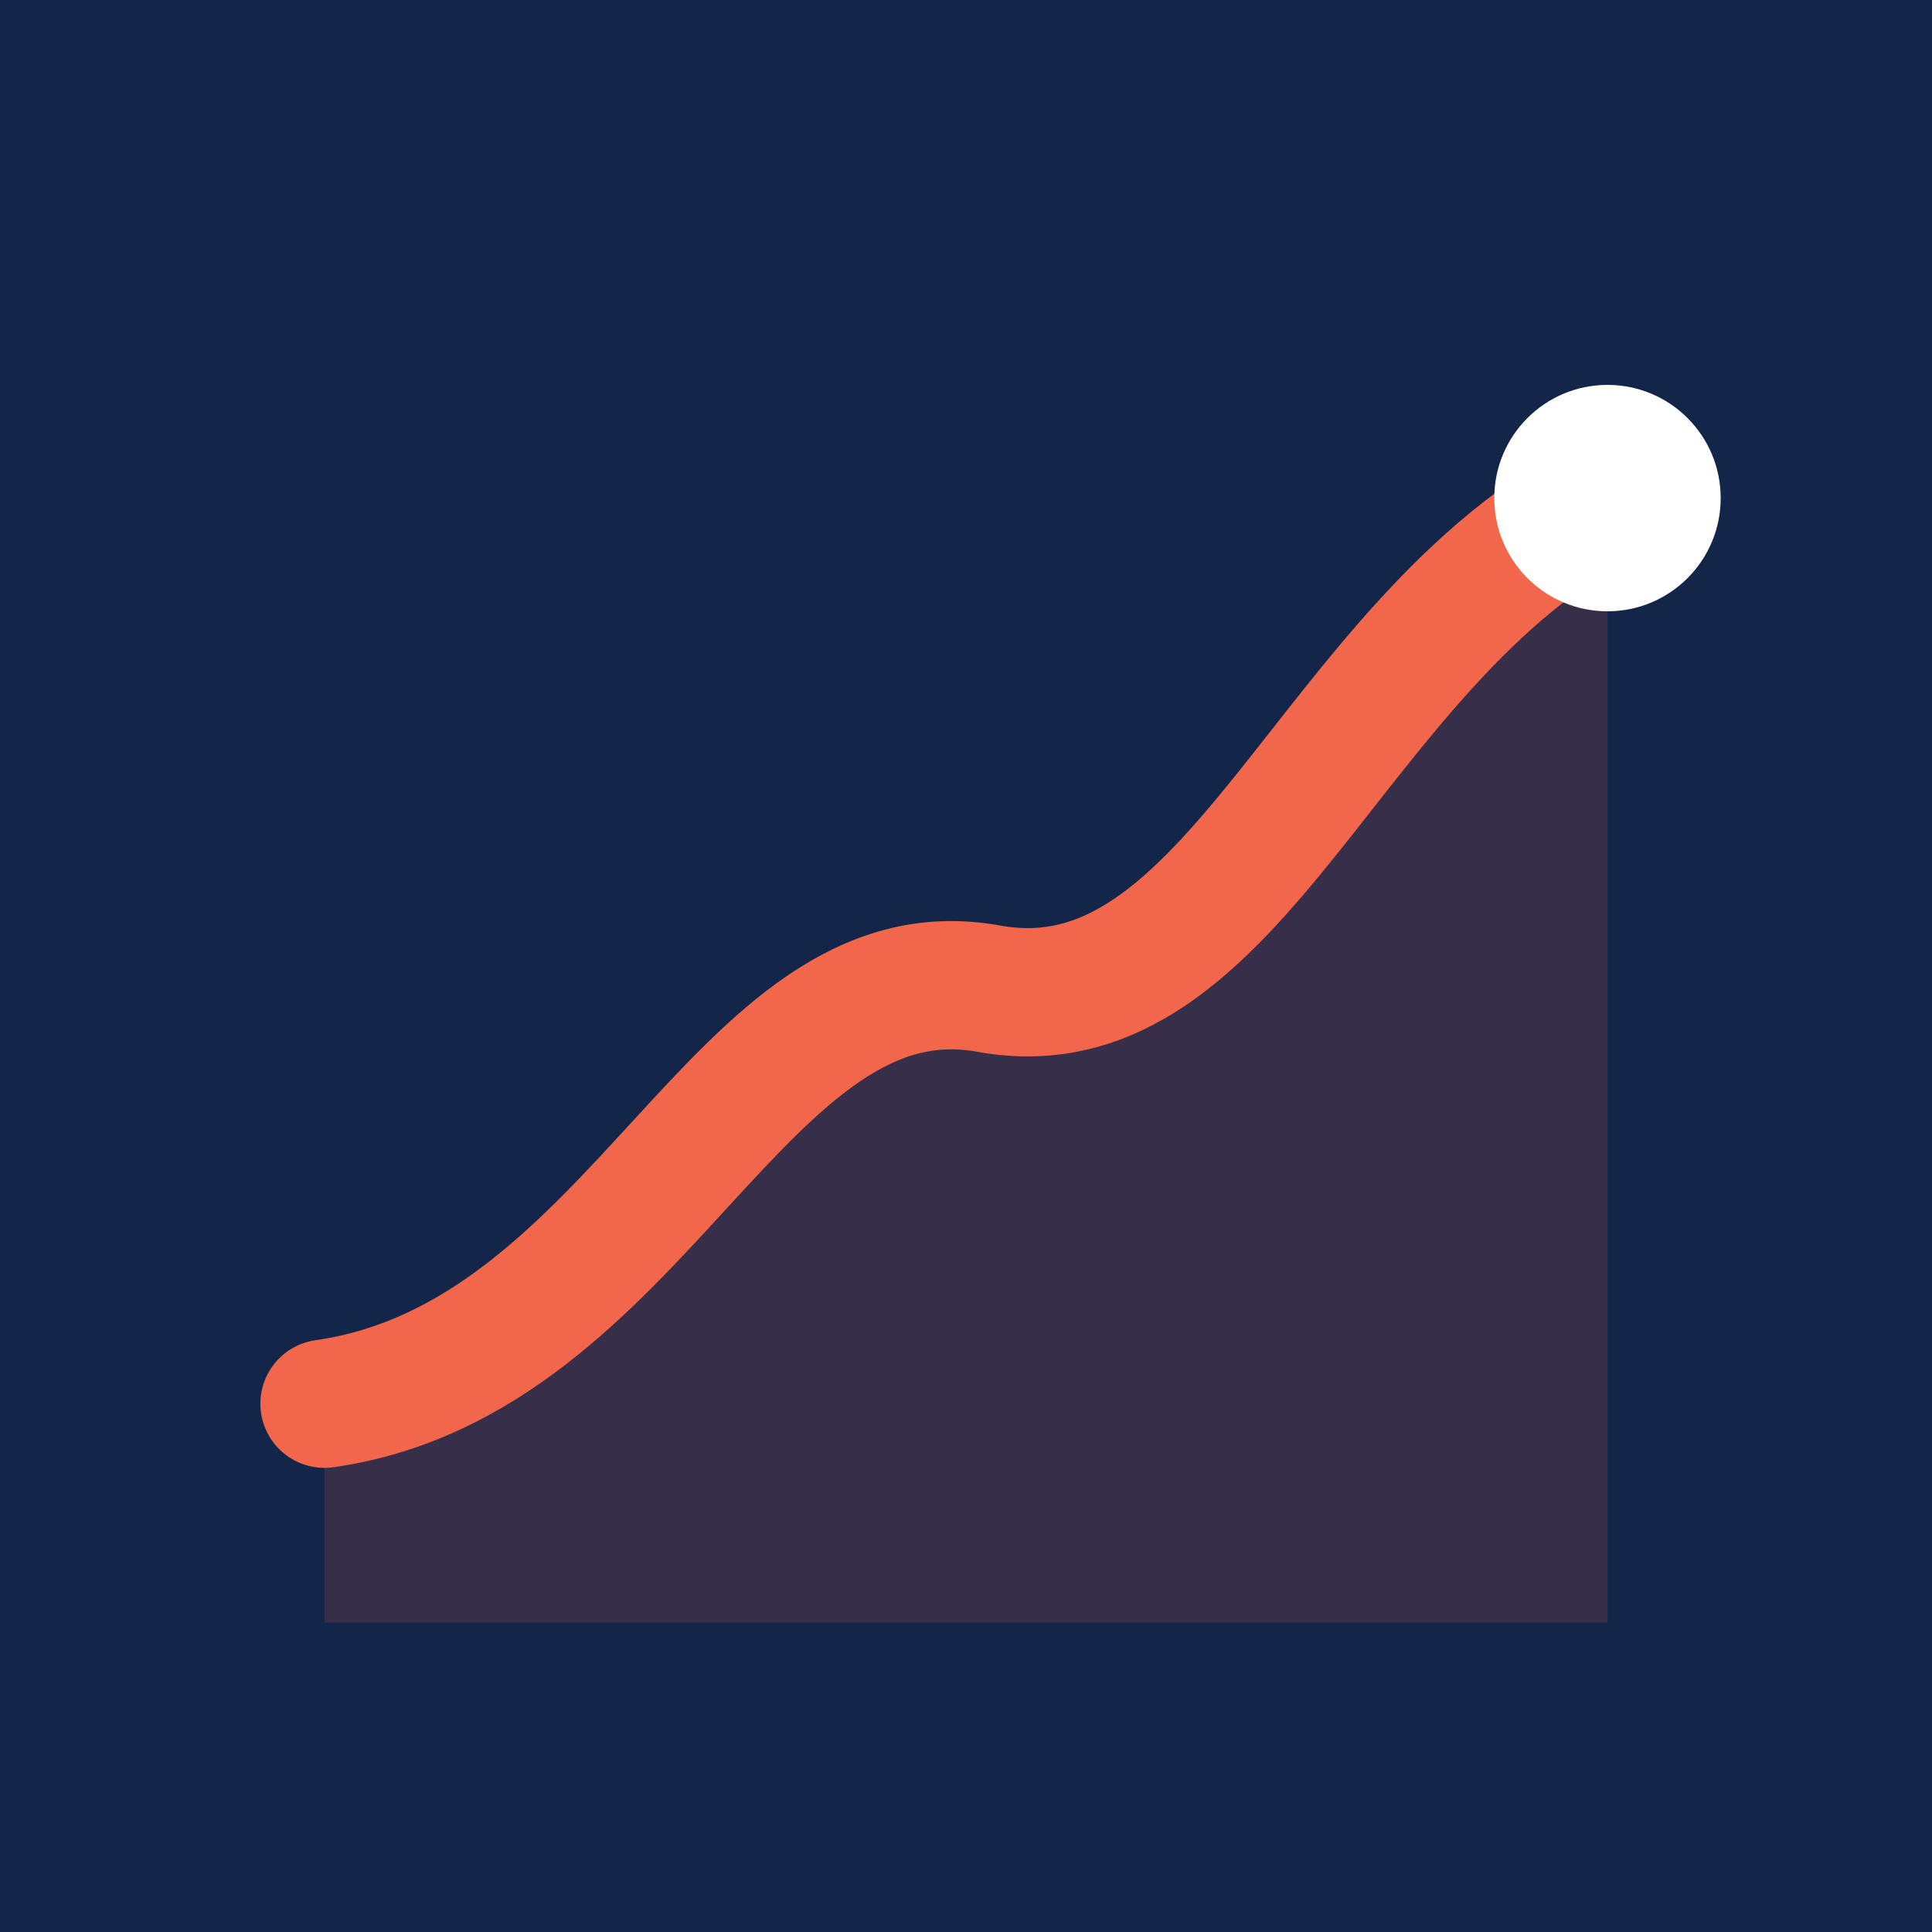
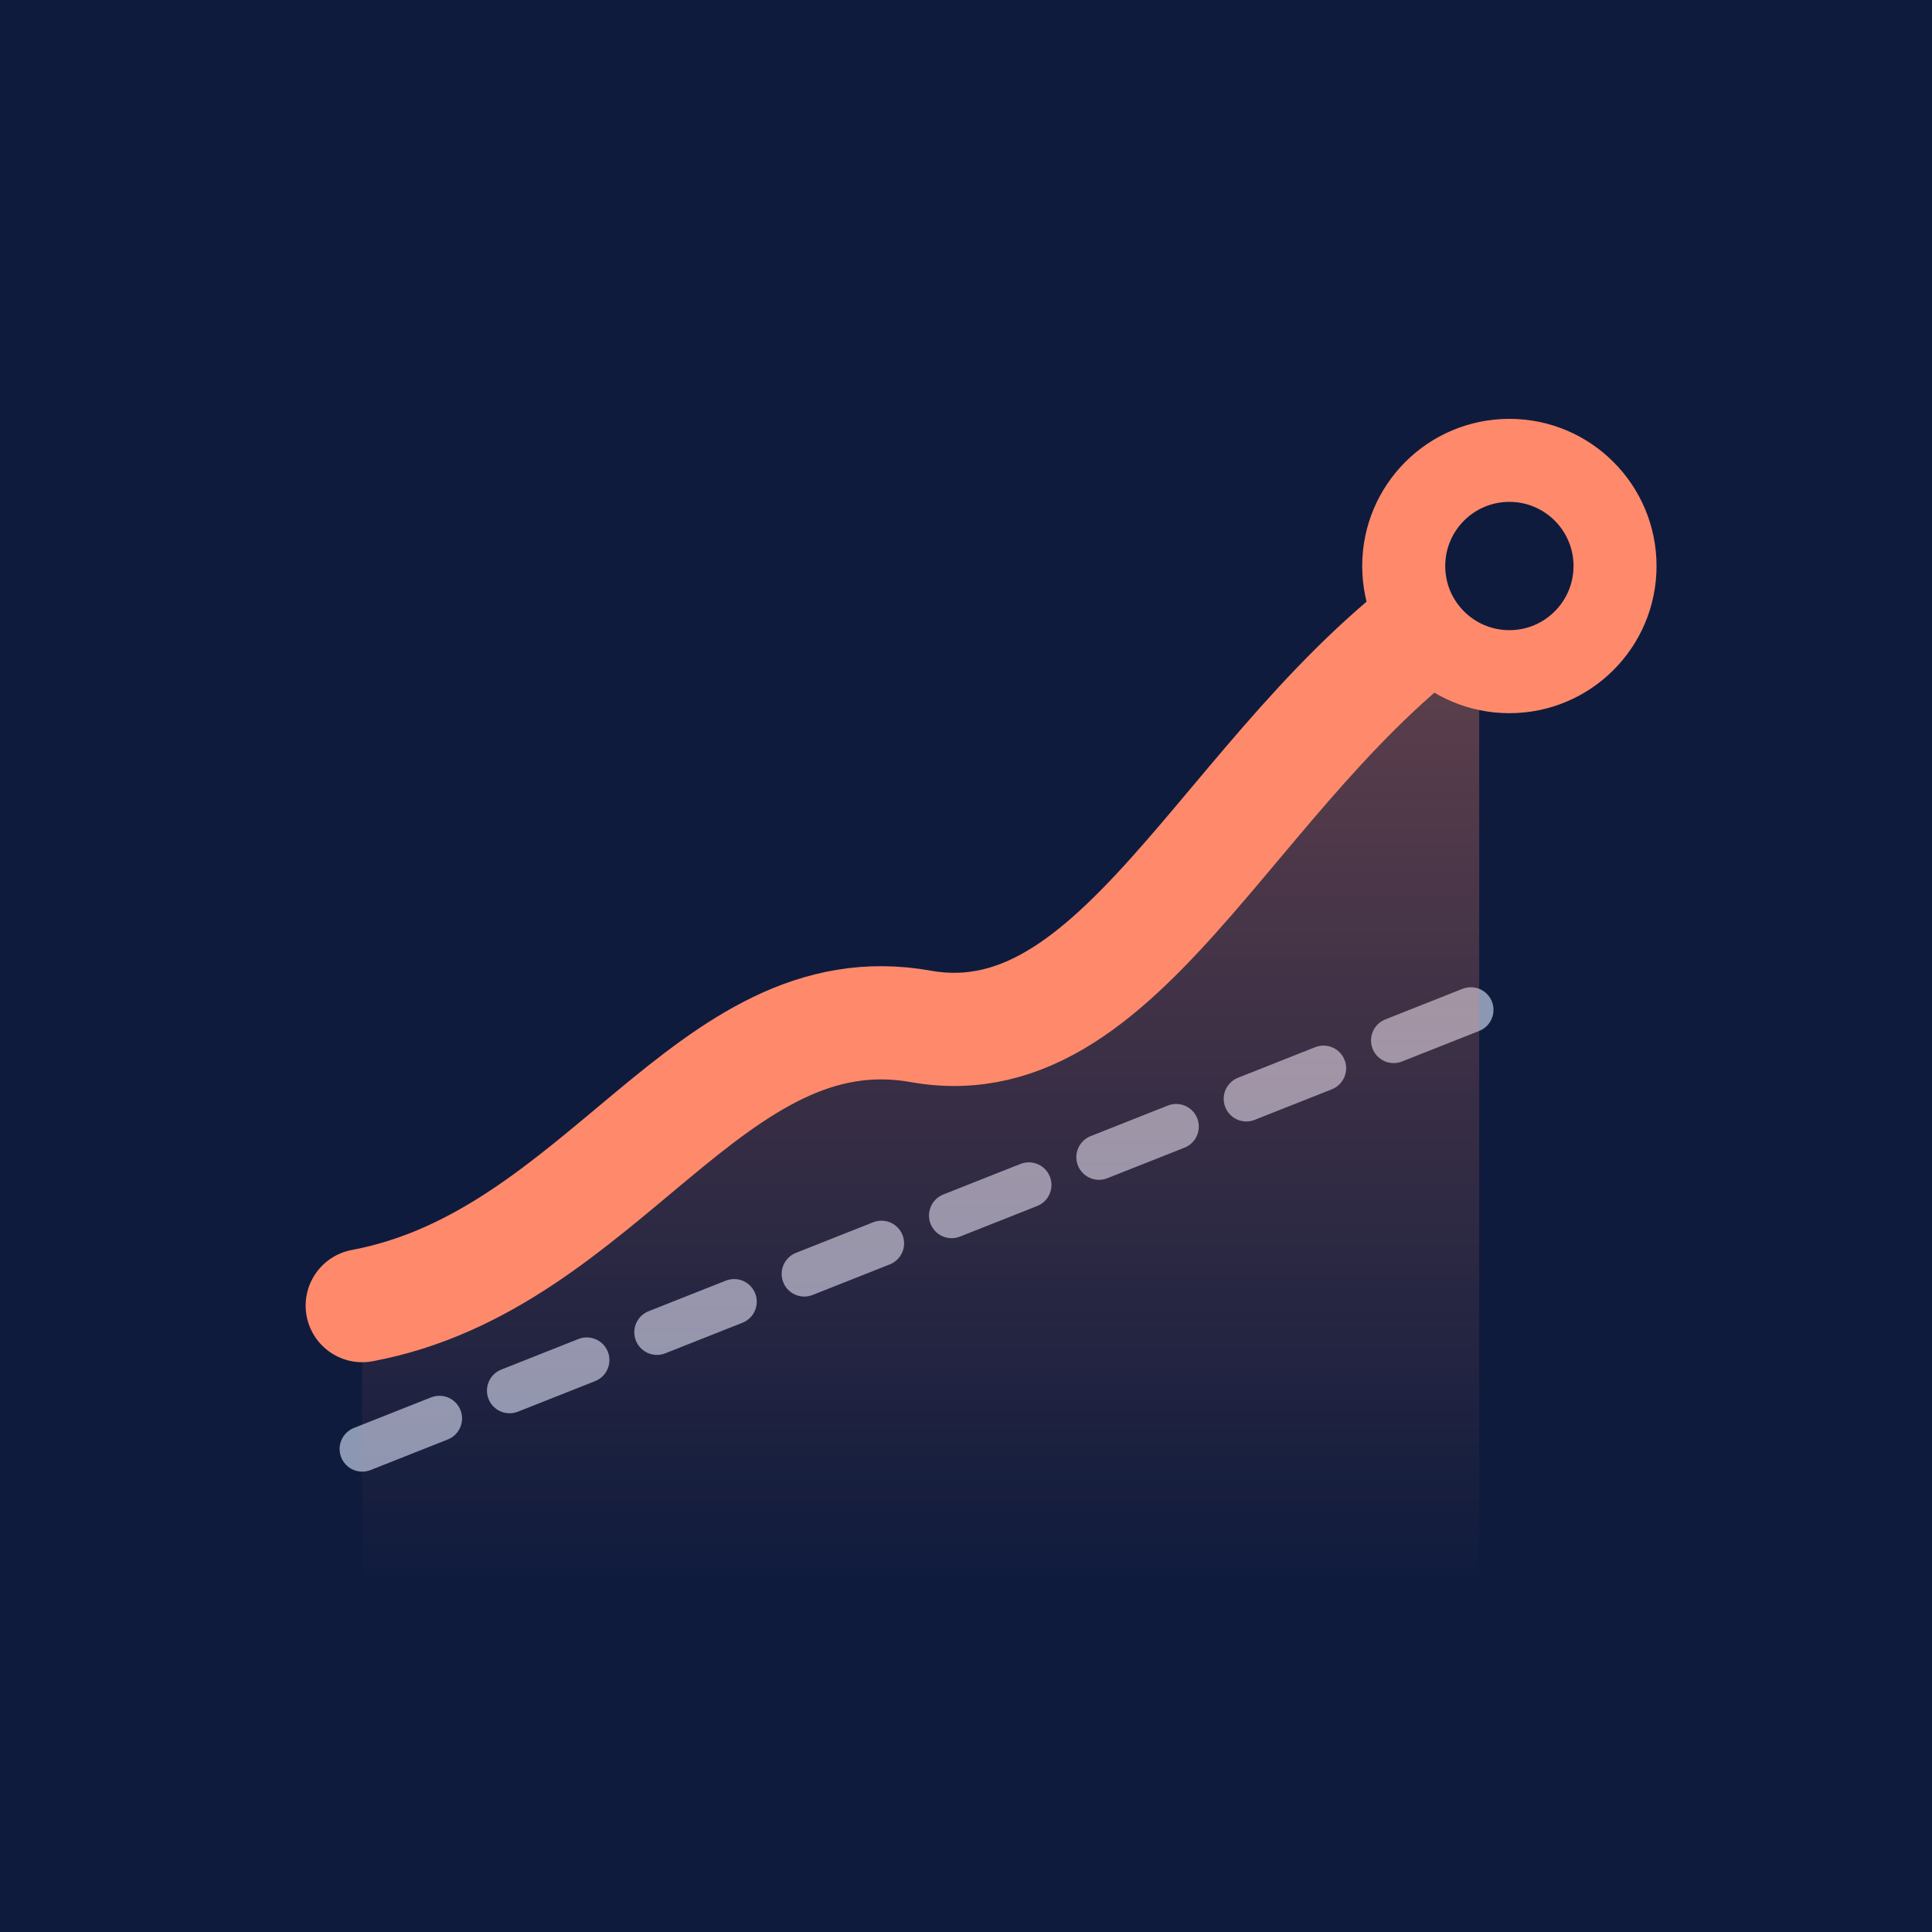
<svg xmlns="http://www.w3.org/2000/svg" viewBox="0 0 512 512">
-   <rect width="512" height="512" fill="#14254a" />
-   <path d="M86 372 C 170 360, 196 250, 262 262 S 352 170, 426 132" fill="none" stroke="#f2664b" stroke-width="34" stroke-linecap="round" />
-   <path d="M86 372 C 170 360, 196 250, 262 262 S 352 170, 426 132 L 426 430 L 86 430 Z" fill="#f2664b" opacity="0.16" />
-   <circle cx="426" cy="132" r="30" fill="#ffffff" />
+   <defs>
+     <linearGradient id="f" x1="0" y1="0" x2="0" y2="1">
+       <stop offset="0" stop-color="#FF8A6B" stop-opacity=".35" />
+       <stop offset="1" stop-color="#FF8A6B" stop-opacity="0" />
+     </linearGradient>
+   </defs>
+   <rect width="512" height="512" fill="#0F1B3D" />
+   <path d="M96 384 L 404 262" stroke="#8C97B3" stroke-width="12" stroke-dasharray="22 20" stroke-linecap="round" />
+   <path d="M96 346 C 160 334, 188 262, 244 272 S 328 196, 392 156 L 392 420 L 96 420 Z" fill="url(#f)" />
+   <path d="M96 346 C 160 334, 188 262, 244 272 S 328 196, 392 156" fill="none" stroke="#FF8A6B" stroke-width="30" stroke-linecap="round" stroke-linejoin="round" />
+   <circle cx="400" cy="150" r="28" fill="#0F1B3D" stroke="#FF8A6B" stroke-width="22" />
</svg>
